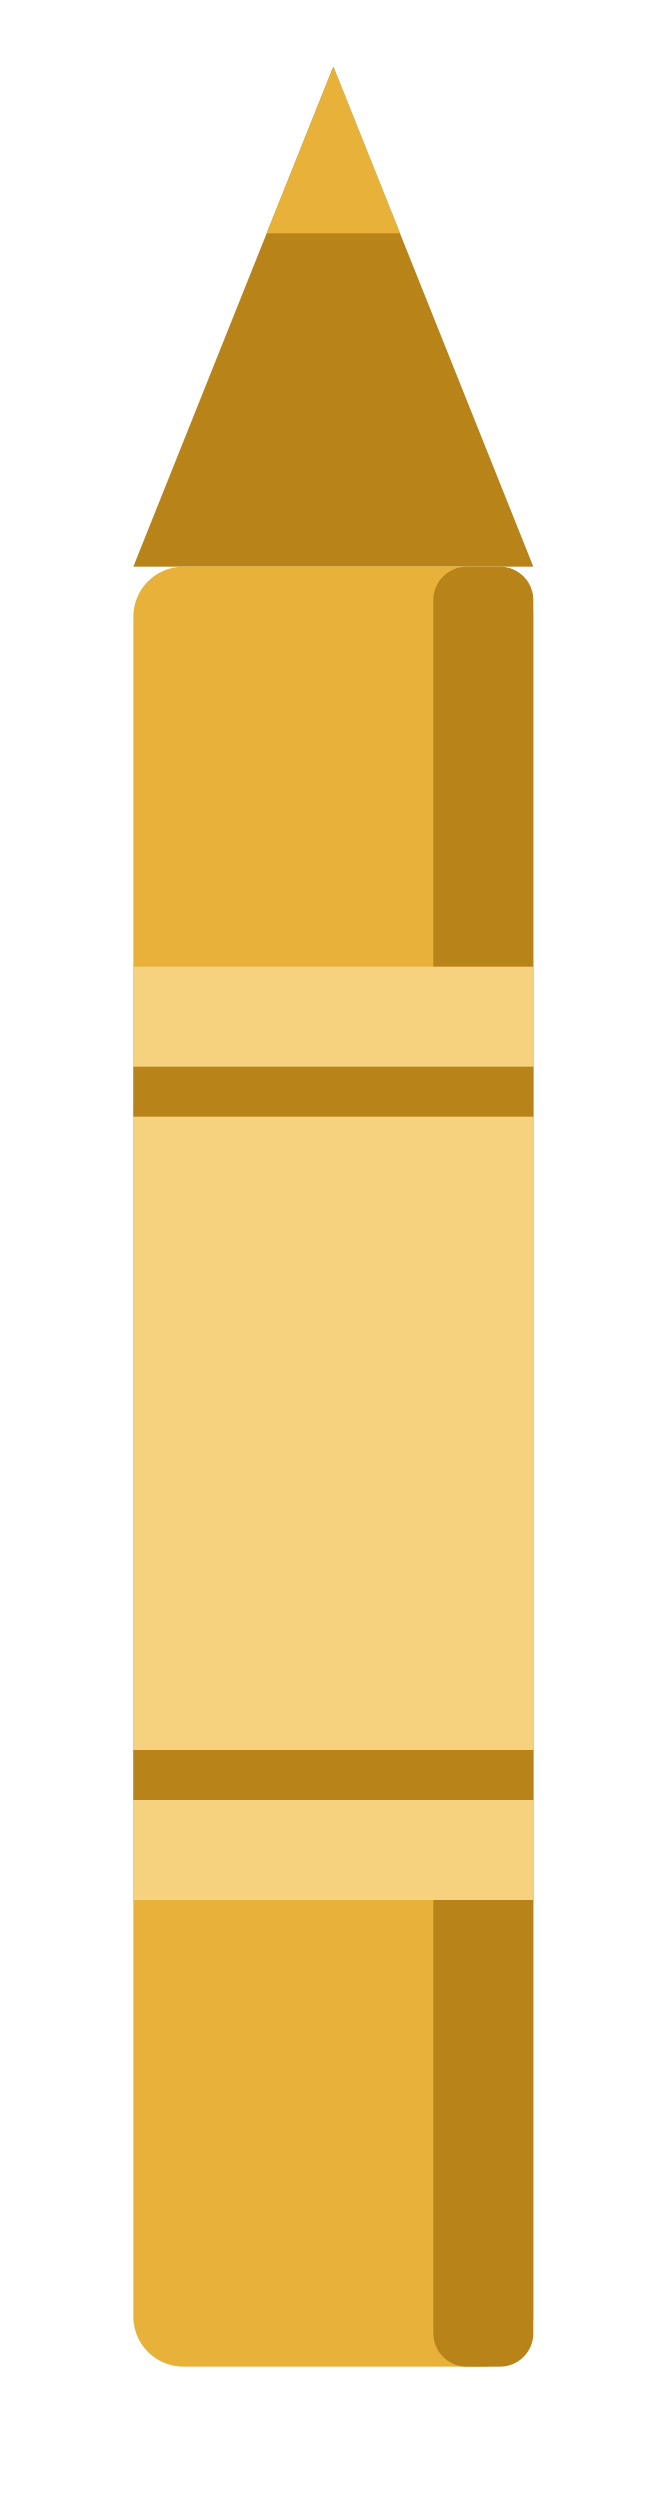
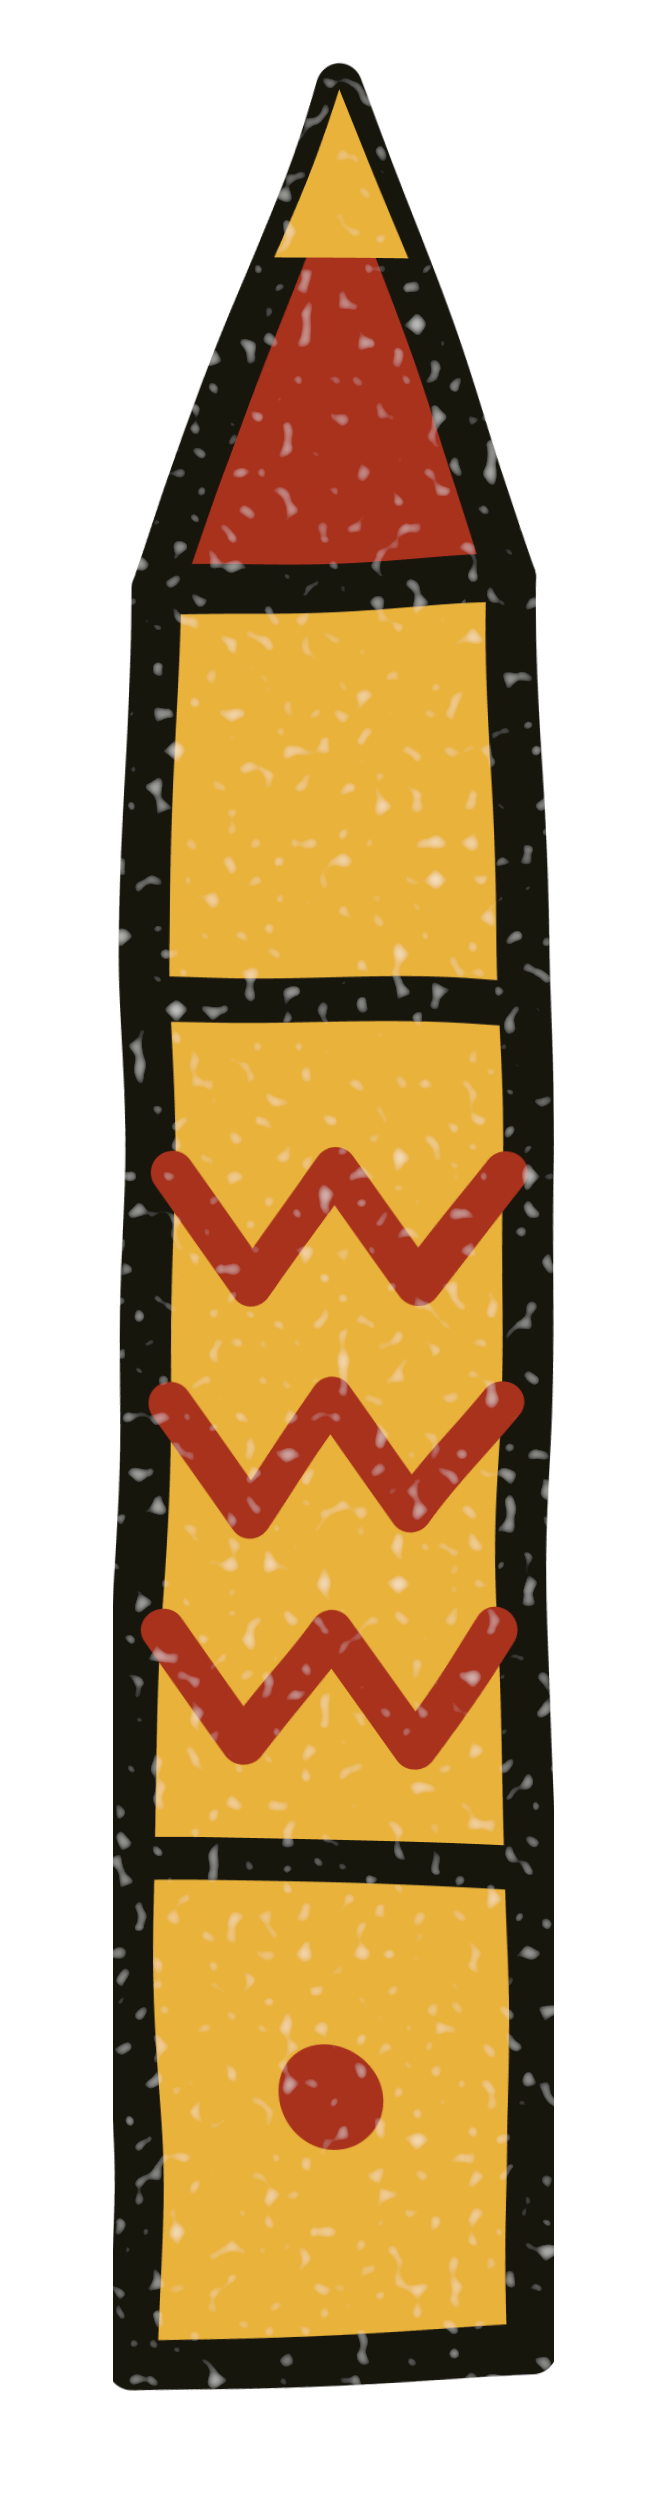
<svg xmlns="http://www.w3.org/2000/svg" viewBox="0 0 40 150" width="40" height="150">
-   <path d="M8 34 20 4l12 30z" fill="#B8841A" />
-   <path d="M16 14l4-10 4 10z" fill="#E8B23A" />
-   <rect x="8" y="34" width="24" height="108" rx="3" fill="#E8B23A" />
-   <rect class="sh" x="26" y="34" width="6" height="108" rx="2" fill="#B8841A" />
-   <rect x="8" y="58" width="24" height="56" fill="#F6D27E" />
-   <rect x="8" y="64" width="24" height="3" fill="#B8841A" />
-   <rect x="8" y="105" width="24" height="3" fill="#B8841A" />
+   <defs>
+     <filter id="tn-folk" x="-5%" y="-5%" width="110%" height="110%">
+       <feTurbulence type="fractalNoise" baseFrequency="0.035" numOctaves="2" seed="4" result="w" />
+       <feDisplacementMap in="SourceGraphic" in2="w" scale="2.2" result="d" />
+       <feTurbulence type="fractalNoise" baseFrequency="0.9" numOctaves="1" seed="9" result="n" />
+       <feColorMatrix in="n" type="matrix" values="0 0 0 0 1 0 0 0 0 1 0 0 0 0 0.96 0 0 0 -2.4 0.86" result="s" />
+       <feComposite in="s" in2="d" operator="in" result="sp" />
+       <feMerge>
+         <feMergeNode in="d" />
+         <feMergeNode in="sp" />
+       </feMerge>
+     </filter>
+   </defs>
+   <g filter="url(#tn-folk)">
+     <path d="M9 35L20 5l11 30z" fill="#A9321D" stroke="#16140F" stroke-width="3" stroke-linejoin="round" />
+     <path d="M16 15l4-10 4 10z" fill="#E8B23A" />
+     <path d="M9 35l22 0 1 106-24 1z" fill="#E8B23A" stroke="#16140F" stroke-width="3" stroke-linejoin="round" />
+     <path d="M8.5 60h23M8.5 112h23" stroke="#16140F" stroke-width="2.6" />
+     <path d="M10 70l5 7 5-7 5 7 5-7M10 84l5 7 5-7 5 7 5-7M10 98l5 7 5-7 5 7 5-7" stroke="#A9321D" stroke-width="2.6" stroke-linecap="round" stroke-linejoin="round" fill="none" />
+     <circle cx="20" cy="126" r="3" fill="#A9321D" />
+   </g>
</svg>
